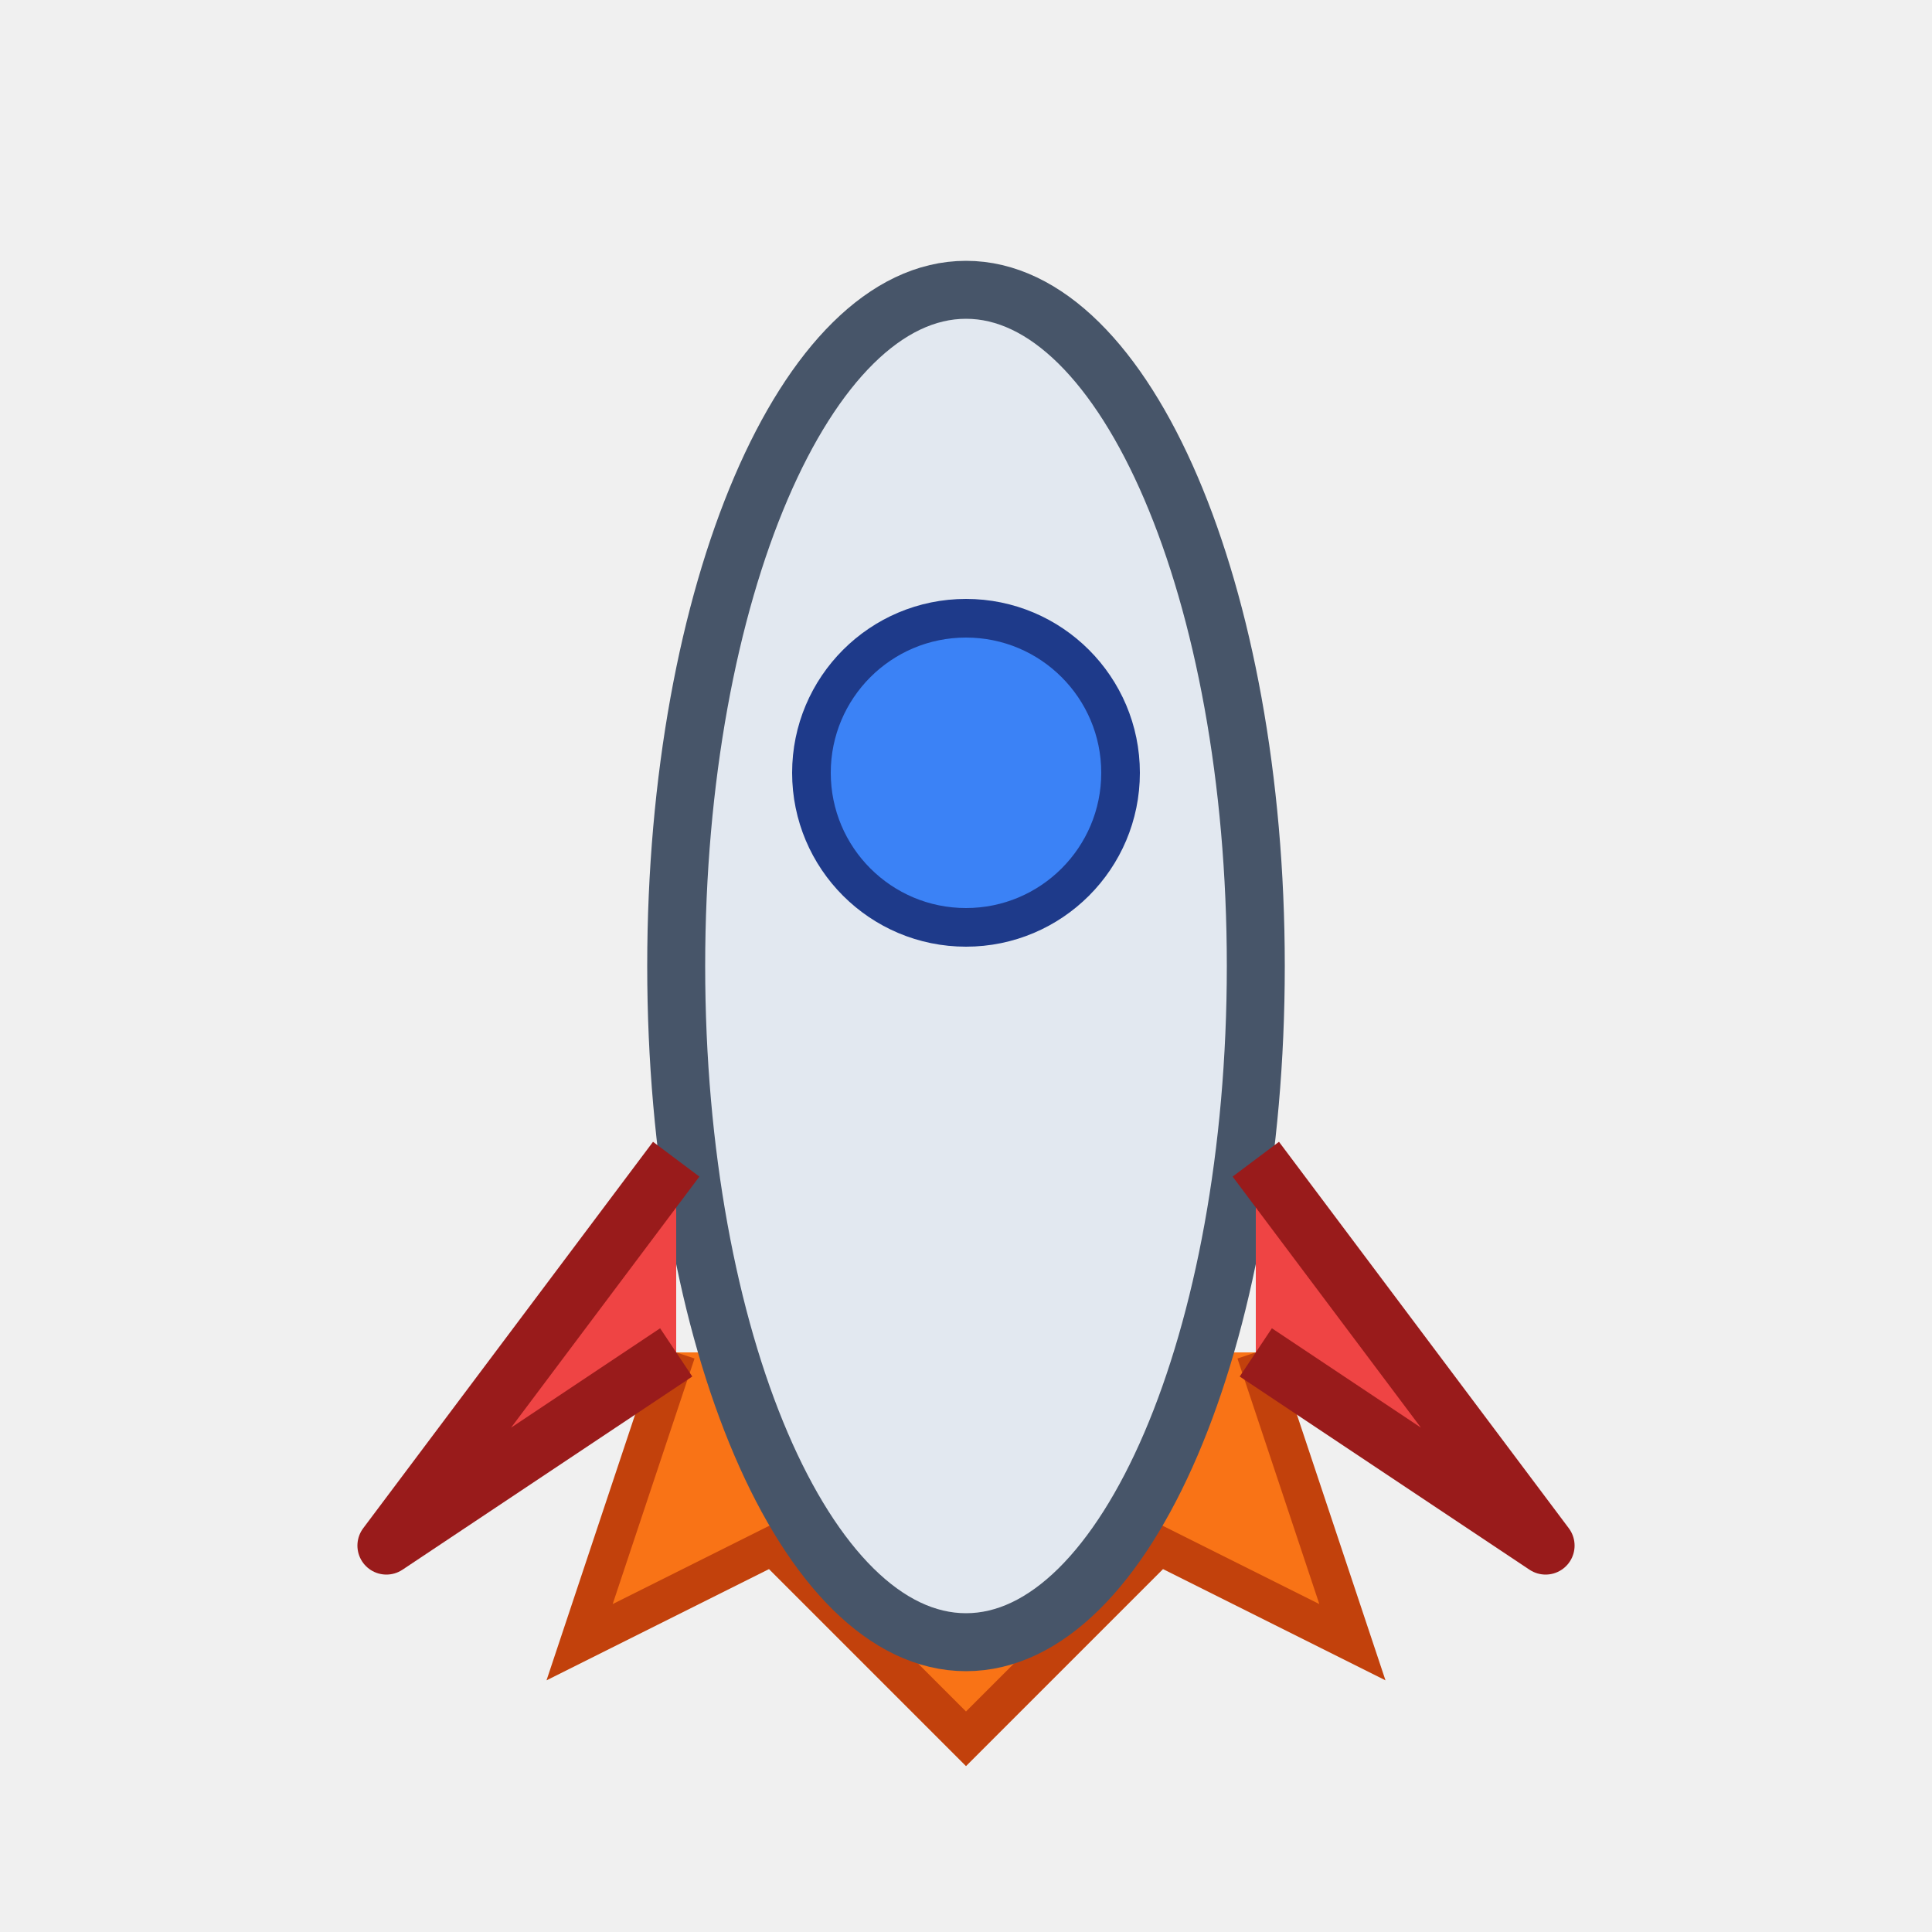
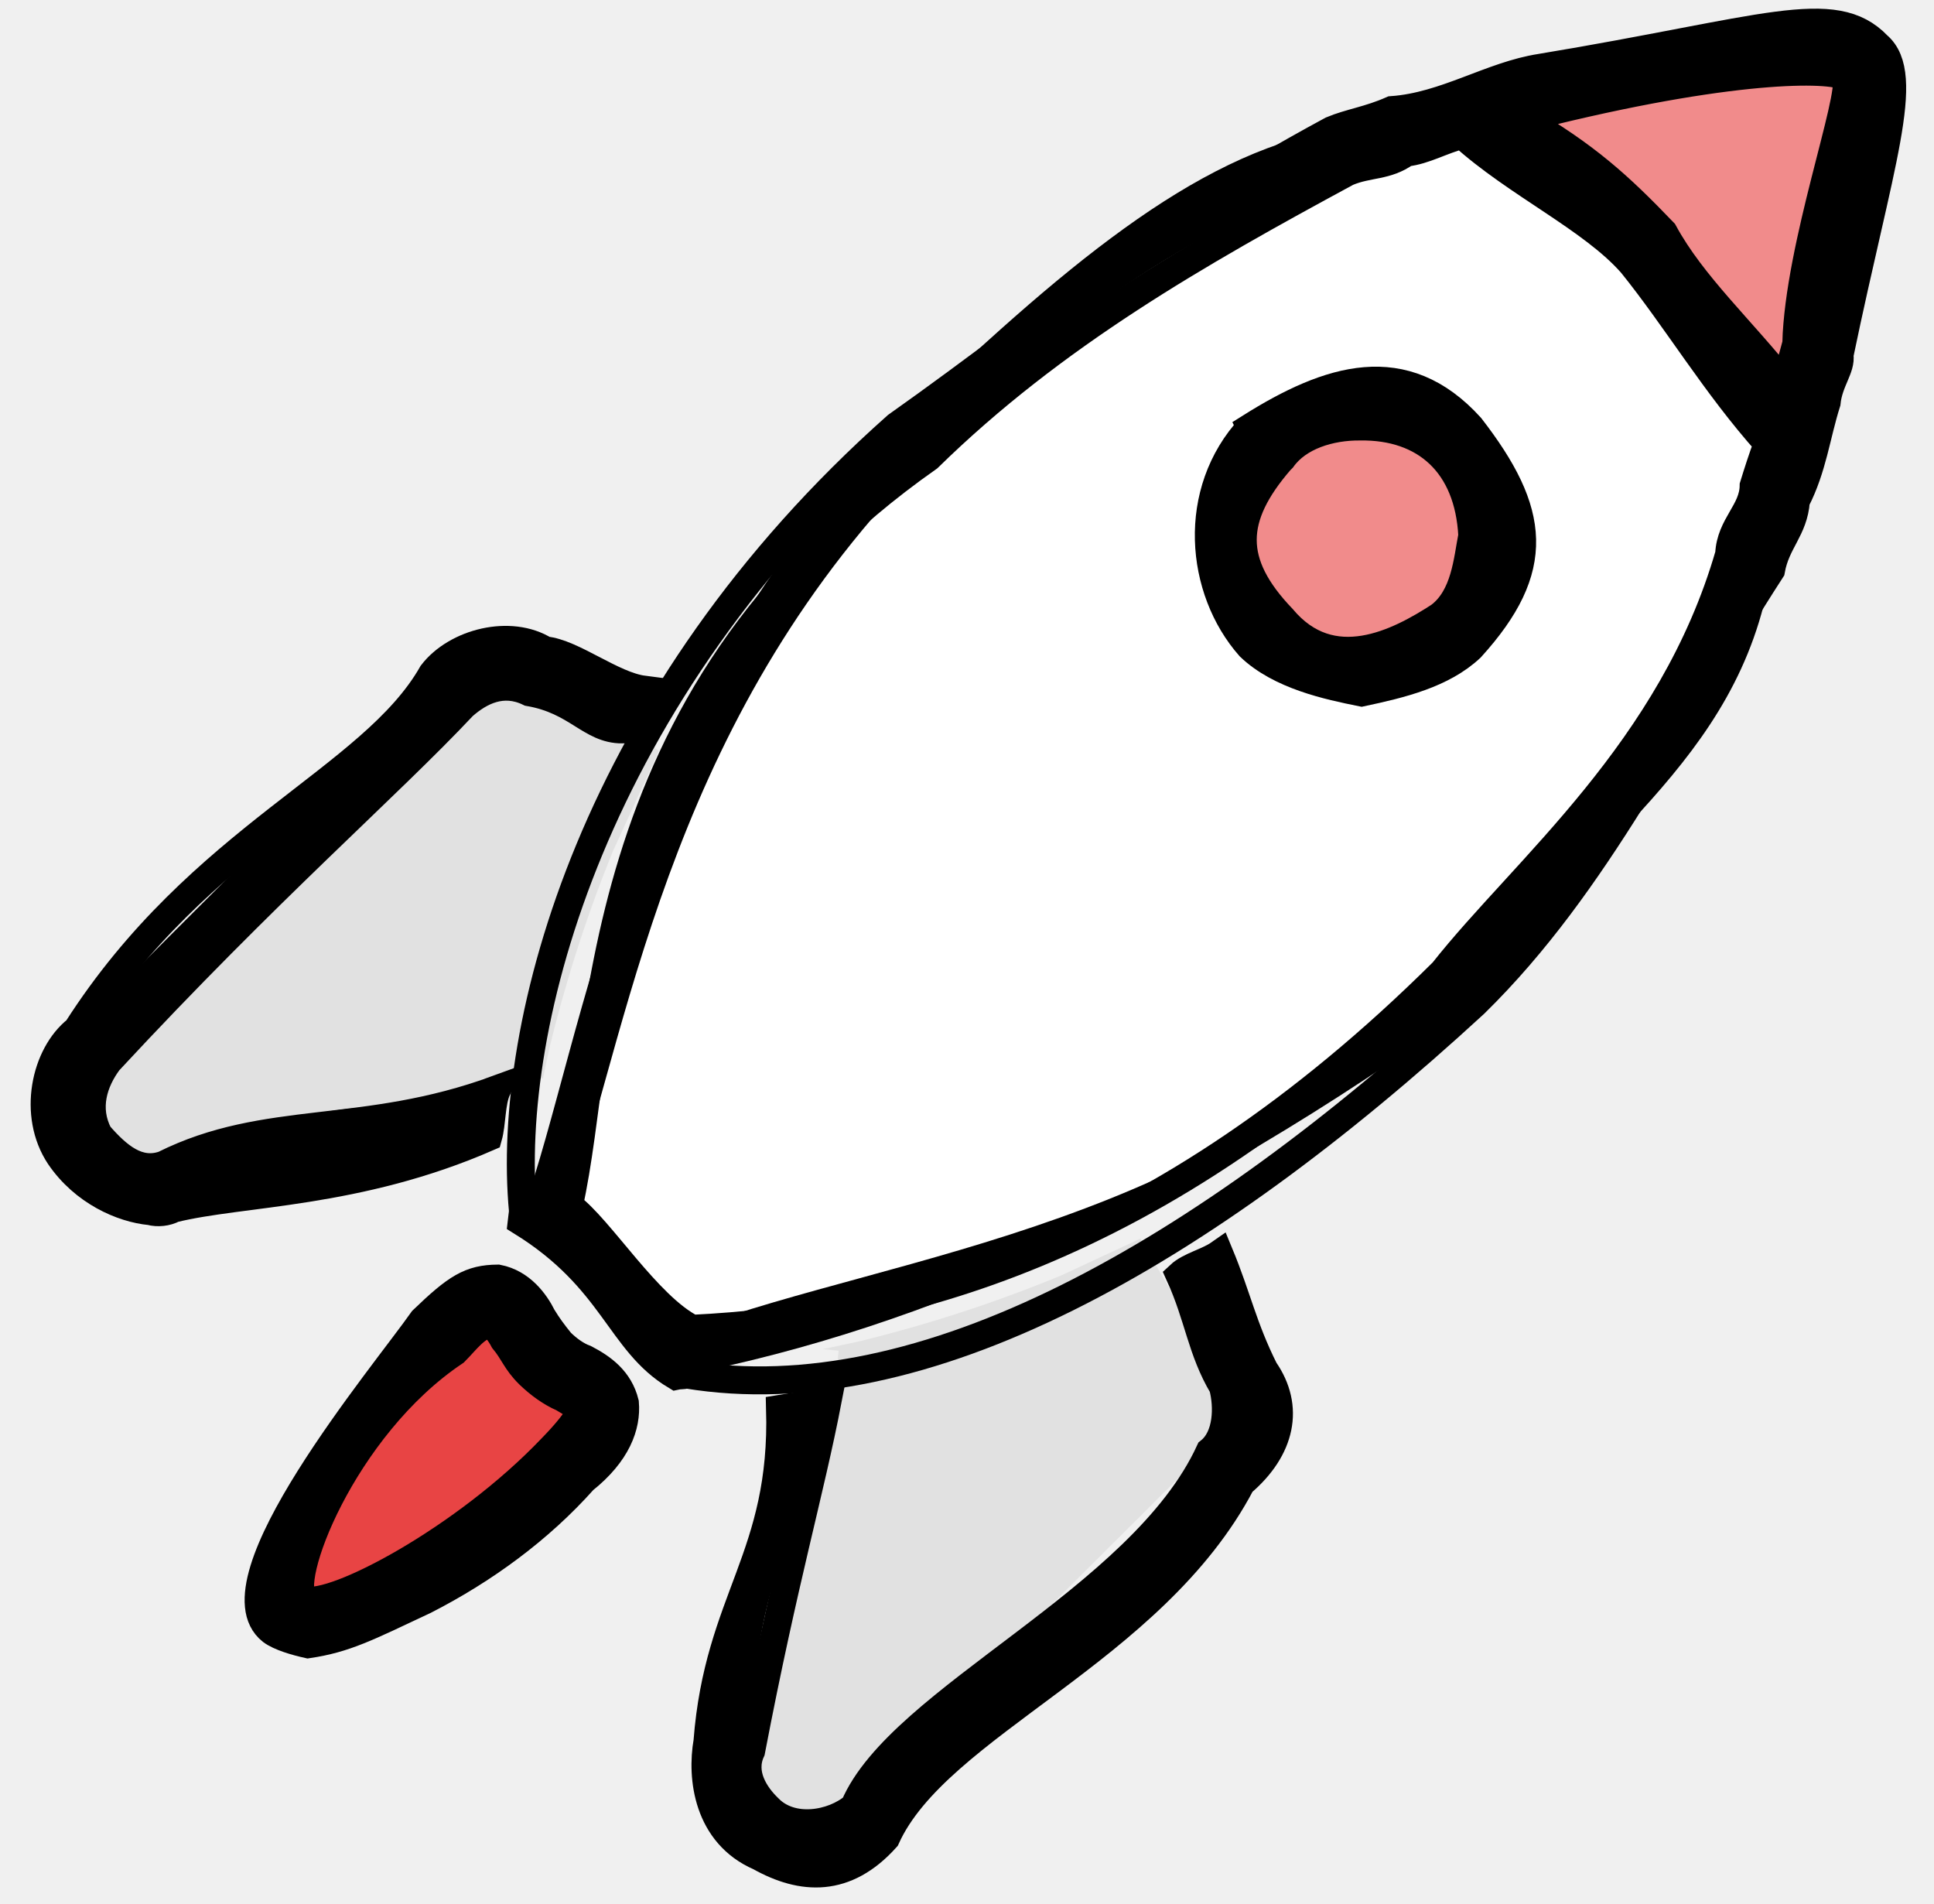
- <svg xmlns="http://www.w3.org/2000/svg" viewBox="0 0 100 100" fill="none">
-   <path d="M35 70 L 30 85 L 40 80 L 50 90 L 60 80 L 70 85 L 65 70" fill="#f97316" stroke="#c2410c" stroke-width="2" />
-   <ellipse cx="50" cy="50" rx="15" ry="35" fill="#e2e8f0" stroke="#475569" stroke-width="3" />
-   <circle cx="50" cy="40" r="8" fill="#3b82f6" stroke="#1e3a8a" stroke-width="2" />
-   <path d="M35 70 L 20 80 L 35 60" fill="#ef4444" stroke="#991b1b" stroke-width="3" stroke-linejoin="round" />
-   <path d="M65 70 L 80 80 L 65 60" fill="#ef4444" stroke="#991b1b" stroke-width="3" stroke-linejoin="round" />
+ <svg xmlns="http://www.w3.org/2000/svg" width="317" height="312" viewBox="0 0 317 312" fill="none">
+   <g transform="translate(-178 -907)">
+     <g>
+       <path d="M476.196 918.055C478.423 918.176 479.793 918.488 480.354 918.906 483.048 922.489 476.728 945.478 472.115 962.264L472.13 962.279 470.287 969C464.513 960.042 457.807 951.708 450.277 944.135 443.154 937.207 435.357 930.992 427 925.58 428.58 925.182 430.161 924.788 431.731 924.427 455.12 919.051 469.514 917.693 476.196 918.055Z" fill="#F18B8B" fill-rule="evenodd" fill-opacity="1" />
+       <path d="M417.825 928C427.986 933.849 437.345 940.999 445.665 949.272 454.415 958.098 461.929 968.078 468 978.935 467.264 981.279 466.495 983.605 465.682 985.883L461.66 997.179C450.736 1023.07 434.75 1046.51 414.647 1066.1 374.245 1106.64 325.601 1120.54 291.263 1125L271 1104.67C274.679 1076.28 287.3 1024.15 330.068 981.245 349.699 961.155 373.089 945.15 398.898 934.147L408.56 930.917C411.728 929.857 414.816 928.901 417.825 928ZM400.798 968.839C394.196 968.849 387.598 971.385 382.568 976.446L382.568 976.45C372.524 986.464 372.472 1002.75 382.453 1012.83 387.354 1017.78 394.047 1020.52 400.999 1020.42 407.777 1020.46 414.291 1017.78 419.103 1012.99 429.162 1002.87 429.138 986.485 419.049 976.393 414.005 971.346 407.399 968.829 400.798 968.839Z" fill="#FFFFFF" fill-rule="evenodd" fill-opacity="1" />
+       <path d="M400.464 976.002C410.546 975.848 418.845 983.937 418.998 994.069 419.074 999.076 417.109 1003.9 413.56 1007.41 406.475 1014.72 394.834 1014.88 387.559 1007.76 380.284 1000.64 380.129 988.944 387.214 981.633 387.327 981.516 387.442 981.4 387.559 981.286 390.99 977.87 395.634 975.969 400.464 976.002Z" fill="#F18B8B" fill-rule="evenodd" fill-opacity="1" />
+       <path d="M258.721 1019.22C260.614 1018.83 262.611 1018.95 264.5 1019.61L278.681 1025.2 286 1030.05 278.418 1046.61C273.771 1058.04 270.434 1068.97 268.039 1078.83L267.001 1083.75 256.988 1083.75 256.988 1084.9 204.104 1096.74C199.796 1097.75 195.351 1095.72 193.338 1091.82 191.07 1087.93 191.735 1083.02 194.956 1079.86L253.575 1021.85C255.043 1020.5 256.829 1019.61 258.721 1019.22Z" fill="#E1E1E1" fill-rule="evenodd" fill-opacity="1" />
+       <path d="M364.907 1110 370.685 1119.84 372.483 1118.79 378.264 1133.65C379.775 1137.32 378.917 1141.54 376.09 1144.34L317.305 1202.93C313.446 1206.92 307.075 1207.03 303.075 1203.19 300.555 1200.76 299.48 1197.2 300.24 1193.8L311.799 1140.96 314.182 1141.19 315.461 1128.37 312.846 1128.12 319.063 1126.79C329.59 1124.19 340.724 1120.68 352.077 1115.98L364.907 1110Z" fill="#E1E1E1" fill-rule="evenodd" fill-opacity="1" />
+       <path d="M257.59 1123C258.373 1123.83 259.041 1124.77 259.574 1125.78 260.703 1127.78 262.078 1129.64 263.667 1131.31L263.752 1131.39C265.399 1132.84 267.214 1134.09 269.158 1135.11 270.156 1135.63 271.106 1136.23 272 1136.91 271.989 1136.97 271.945 1138.54 267.335 1143.27 253.721 1156.77 230.964 1169.67 227.197 1167.82 225.213 1163.74 238.534 1140.65 251.616 1127.67 253.252 1125.71 255.288 1124.12 257.59 1123Z" fill="#E84444" fill-rule="evenodd" fill-opacity="1" />
+       <path d="M259.482 1085.52C243.602 1089.78 228.047 1085.74 204.855 1097.9 200.909 1098.98 196.072 1096.42 194.181 1092.95 191.607 1088.81 192.062 1085.21 195.786 1080.95 218.031 1053.69 241.619 1035.87 253.903 1022.7 257.051 1019.5 260.499 1019.04 264.734 1020.45 270.762 1022.1 272.026 1025.07 280.009 1026.55 281.062 1024.46 282.031 1021.89 283.5 1020.03 276.324 1018.36 271.306 1014.57 267.321 1013.59 261.328 1011.83 253.964 1014.36 248.859 1017.39 235.258 1031.24 208.615 1057.36 190.617 1075.76 185.232 1081.01 183.23 1089.48 187.771 1096.49 190.125 1100.67 195.476 1104.64 202.61 1105.5 203.789 1105.32 205.116 1105.68 206.471 1105.07 228.463 1096.55 247.639 1100.4 258.006 1093.38 258.999 1091.29 258.903 1088.62 259.482 1085.52Z" fill="#000000" fill-rule="evenodd" fill-opacity="1" />
+       <path d="M259.482 1085.52C237.491 1093.57 221.733 1089.47 204.855 1097.9 200.633 1099.38 197.275 1096.5 194.181 1092.95 191.917 1088.62 193.32 1084.28 195.786 1080.95 221.884 1052.81 241.607 1035.8 253.903 1022.7 256.684 1020.25 260.401 1018.34 264.734 1020.45 272.641 1021.82 274.748 1026.57 280.009 1026.55 281.228 1024.36 282.546 1022.4 283.5 1020.03 278.371 1019.37 271.865 1014 267.321 1013.59 261.647 1010.04 252.747 1012.32 248.859 1017.39 238.982 1034.78 210.848 1044.1 190.617 1075.76 185.374 1079.87 183.279 1089.72 187.771 1096.49 191.727 1102.32 198 1105.06 202.61 1105.5 203.858 1105.84 205.326 1105.68 206.471 1105.07 217.621 1102.31 236.541 1102.76 258.006 1093.38 258.657 1091.09 258.479 1087.68 259.482 1085.52Z" stroke="#000000" stroke-width="4.583" stroke-linecap="butt" stroke-linejoin="miter" stroke-miterlimit="8" stroke-opacity="1" fill="none" fill-rule="evenodd" />
+       <path d="M377.867 1112.5C376.23 1113.38 373.803 1115.02 371.363 1116 375.133 1120.16 373.277 1126.55 378.446 1134.25 380.047 1138.05 378.498 1142.2 376.291 1144.86 359.662 1173.47 340.388 1171.27 318.031 1203.06 314.371 1207.97 306.739 1206.63 303.928 1203.31 301.435 1201.03 300.514 1197.4 301.117 1193.98 301.044 1165.32 310.659 1155.29 313.7 1136.35 310.641 1136.62 308.537 1136.95 305.862 1137.89 306.402 1156.35 293.036 1173.94 293.961 1192.42 293.129 1201.44 295.986 1208.41 302.528 1211.31 308.278 1217.18 319.1 1214.1 323.212 1208.25 331.586 1186.01 368.702 1174.74 381.472 1150.05 386.541 1145.3 387.572 1137.98 385.232 1131.5 380.877 1126.88 381.401 1117.4 377.867 1112.5Z" fill="#000000" fill-rule="evenodd" fill-opacity="1" />
+       <path d="M377.867 1112.5C375.929 1113.86 373 1114.47 371.363 1116 374.481 1122.84 374.899 1128.28 378.446 1134.25 379.329 1137.55 379.22 1142.52 376.291 1144.86 365.068 1169.29 325.535 1185.36 318.031 1203.06 314.504 1206.08 307.706 1207.25 303.928 1203.31 301.759 1201.21 299.405 1197.7 301.117 1193.98 306.517 1165.81 310.753 1151.64 313.7 1136.35 310.807 1137.33 308.319 1137.47 305.862 1137.89 306.545 1162.19 295.754 1169.03 293.961 1192.42 292.919 1198.37 293.979 1207.61 302.528 1211.31 309.481 1215.2 316.606 1215.6 323.212 1208.25 331.598 1189.6 366.964 1177.79 381.472 1150.05 388.026 1144.47 389.468 1137.61 385.232 1131.5 381.742 1124.53 380.783 1119.54 377.867 1112.5Z" stroke="#000000" stroke-width="4.583" stroke-linecap="butt" stroke-linejoin="miter" stroke-miterlimit="8" stroke-opacity="1" fill="none" fill-rule="evenodd" />
+       <path d="M485.778 914.472C480.344 907.542 461.97 915.735 430.53 918.103 423.411 919.974 412.809 922.259 406.137 925.044 402.43 926.476 399.596 926.677 396.278 928.344 373.637 932.468 351.935 951.031 324.972 976.809 280.198 1020.68 273.854 1077.14 263.717 1105.46 263.589 1106.01 263.671 1106.6 263.5 1107.24 270.195 1113.2 280.892 1129.01 288.786 1132.5 289.601 1132.23 289.843 1132.47 290.562 1132.28 328.839 1124.74 371.194 1106.59 419.71 1071.47 437.252 1045.22 463.109 1032.39 468.284 1000.44 468.41 997.63 470.698 993.968 472.363 989.071 473.145 983.626 475.294 977.536 477.398 972.988 478.12 969.798 479.346 968.275 479.509 965.203 487.458 934.126 490.531 917.776 485.778 914.472ZM461.428 997.82C457.368 1024.28 436.264 1046.77 414.531 1066.28 377.943 1108.01 324.617 1112.49 291.454 1124.78 280.395 1115.89 277.828 1106.65 271.241 1104.58 281.769 1071.88 288.719 1023.45 330.162 981.994 349.739 960.136 373.205 944.614 398.822 935.212 401.643 933.057 406.205 933.14 408.46 932.003 412.105 931.153 414.553 930.193 417.702 929.107 428.571 932.578 437.788 943.265 445.473 950.235 452.132 959.076 461.826 970.424 467.752 979.699 467.004 981.489 466.781 984.597 465.44 986.6 464.659 991.419 462.63 993.025 461.428 997.82ZM472.44 963.282C471.813 966.28 470.391 968.237 470.604 970.036 464.337 961.115 456.145 954.341 450.674 945.05 442.242 936.678 436.567 932.421 427.488 926.404 429.017 925.984 429.951 926.016 432.2 925.246 463.547 918.142 478.602 917.445 480.632 919.698 484.515 922.245 477.299 942.103 472.425 963.267 472.431 963.272 472.433 963.279 472.44 963.282Z" fill="#000000" fill-rule="evenodd" fill-opacity="1" />
+       <path d="M485.778 914.472C478.571 906.964 467.234 912.026 430.53 918.103 422.388 919.357 414.947 924.419 406.137 925.044 402.322 926.728 399.258 927.091 396.278 928.344 364.189 945.733 352.536 957.274 324.972 976.809 275.253 1020.95 260.834 1074.82 263.717 1105.46 263.676 1106.16 263.561 1106.66 263.5 1107.24 278.724 1116.68 279.466 1126.93 288.786 1132.5 289.425 1132.36 289.901 1132.45 290.562 1132.28 329.273 1138.64 374.895 1112.71 419.71 1071.47 439.891 1051.69 451.905 1025.77 468.284 1000.44 469.126 995.761 472.027 993.803 472.363 989.071 475.124 983.689 475.702 978.348 477.398 972.988 477.757 969.454 479.856 967.321 479.509 965.203 486.016 933.885 491.431 919.346 485.778 914.472ZM461.428 997.82C452.129 1030.03 427.877 1049.36 414.531 1066.28 367.597 1112.86 324.767 1123.15 291.454 1124.78 284.101 1121.07 276.359 1108.31 271.241 1104.58 277.344 1077.57 273.393 1021.87 330.162 981.994 350.715 961.874 374.278 948.489 398.822 935.212 402.32 933.734 405.224 934.338 408.46 932.003 411.536 931.675 414.332 929.958 417.702 929.107 426.531 937.121 438.951 942.799 445.473 950.235 452.768 959.277 459.165 970.101 467.752 979.699 466.906 981.926 466.051 984.609 465.44 986.6 465.391 990.82 461.631 993.074 461.428 997.82ZM472.44 963.282C471.614 966.4 471.47 966.686 470.604 970.036 463.561 961.092 455.408 953.766 450.674 945.05 443.268 937.338 438.043 932.593 427.488 926.404 429.092 925.414 430.451 925.932 432.2 925.246 463.787 917.558 479.112 918.167 480.632 919.698 481.786 923.022 472.871 947.284 472.425 963.267 472.429 963.27 472.433 963.278 472.44 963.282Z" stroke="#000000" stroke-width="4.583" stroke-linecap="butt" stroke-linejoin="miter" stroke-miterlimit="8" stroke-opacity="1" fill="none" fill-rule="evenodd" />
+       <path d="M273.916 1129.7C272.673 1129.06 271.254 1127.89 269.882 1126.98 268.954 1125.28 267.325 1124.31 266.896 1122.82 265.382 1120.54 262.425 1117.54 259.602 1116.55 256.24 1115.99 252.476 1118.16 247.297 1123.35 241.166 1134.15 211.99 1164.44 222.501 1174.28 224.1 1175.91 226.293 1176.32 228.482 1176.49 233.643 1176.31 238.434 1174.08 247.578 1169.29 259.41 1162.25 264.306 1159.93 273.661 1149.54 278.382 1144.85 281.267 1140.99 280.43 1136.93 279.702 1132.29 276.711 1131.06 273.916 1129.7ZM268.402 1144.35C254.528 1158.24 231.77 1170.39 227.901 1169.24 226.453 1163.3 239.058 1141.2 252.541 1128.55 254.25 1126.75 255.905 1124.81 258.569 1123.82 259.444 1124.67 259.984 1125.44 260.571 1126.63 261.548 1128.4 263.589 1130.35 264.701 1132.24 264.737 1132.26 264.762 1132.31 264.786 1132.32 266.653 1133.73 268.576 1134.93 270.241 1136.09 271.001 1136.8 272.458 1137.08 273.109 1137.91 273.378 1138.15 273.217 1139.59 268.402 1144.35Z" fill="#000000" fill-rule="evenodd" fill-opacity="1" />
+       <path d="M273.916 1129.7C272.427 1129.16 271.045 1128.11 269.882 1126.98 268.541 1125.31 267.845 1124.36 266.896 1122.82 265.72 1120.45 263.436 1117.3 259.602 1116.55 255.052 1116.59 252.82 1118.04 247.297 1123.35 240.932 1132.41 212.49 1166.36 222.501 1174.28 223.841 1175.29 226.502 1176.05 228.482 1176.49 234.627 1175.57 238.087 1173.75 247.578 1169.29 257.341 1164.3 266.43 1157.66 273.661 1149.54 279.15 1145.17 280.747 1140.67 280.43 1136.93 279.501 1133.15 276.717 1131.16 273.916 1129.7ZM268.402 1144.35C254.247 1159.2 232.768 1170.61 227.901 1169.24 224.369 1166.68 234.069 1140.91 252.541 1128.55 254.507 1126.58 255.947 1124.37 258.569 1123.82 259.098 1124.46 259.891 1125.34 260.571 1126.63 262.248 1128.66 262.56 1130.12 264.701 1132.24 264.75 1132.27 264.753 1132.3 264.786 1132.32 266.353 1133.83 268.271 1135.24 270.241 1136.09 271.213 1136.69 272.236 1137.23 273.109 1137.91 273.397 1137.98 272.961 1139.68 268.402 1144.35Z" stroke="#000000" stroke-width="4.583" stroke-linecap="butt" stroke-linejoin="miter" stroke-miterlimit="8" stroke-opacity="1" fill="none" fill-rule="evenodd" />
+       <path d="M382.974 977.025C373.136 988.303 375.882 1000.64 382.861 1012.99 387.669 1017.09 396.16 1020.77 401.18 1020.5 408.828 1022.29 413.062 1018.51 419.063 1013.16 428.841 1000.42 428.889 983.9 419.01 976.968 410.973 968.605 392.599 963.34 382.974 977.021 382.975 977.023 382.974 977.024 382.974 977.025ZM413.934 1008C405.771 1017.73 396.419 1016.53 388.179 1008.34 382.036 1002.03 380.739 989.997 387.838 982.475 387.995 982.347 388.056 982.201 388.179 982.131 392.386 977.754 396.349 976.715 400.962 976.901 410.759 976.077 419.498 985.045 419.321 994.786 419.919 999.019 417.103 1003.49 413.934 1008Z" fill="#000000" fill-rule="evenodd" fill-opacity="1" />
+       <path d="M382.974 977.025C373.141 987.601 374.635 1003.68 382.861 1012.99 387.797 1017.72 395.698 1019.4 401.18 1020.5 407.663 1019.12 414.44 1017.49 419.063 1013.16 430.838 1000.19 429.772 990.861 419.01 976.968 408.152 964.991 395.889 968.908 382.974 977.021 382.975 977.023 382.974 977.023 382.974 977.025ZM413.934 1008C407.188 1012.38 396.3 1018.02 388.179 1008.34 379.431 999.209 379.756 991.819 387.838 982.475 387.952 982.37 388.061 982.24 388.179 982.131 390.791 978.49 395.973 976.847 400.962 976.901 411.559 976.748 418.721 983.028 419.321 994.786 418.527 998.807 418.161 1004.83 413.934 1008Z" stroke="#000000" stroke-width="4.583" stroke-linecap="butt" stroke-linejoin="miter" stroke-miterlimit="8" stroke-opacity="1" fill="none" fill-rule="evenodd" />
+     </g>
+   </g>
</svg>
